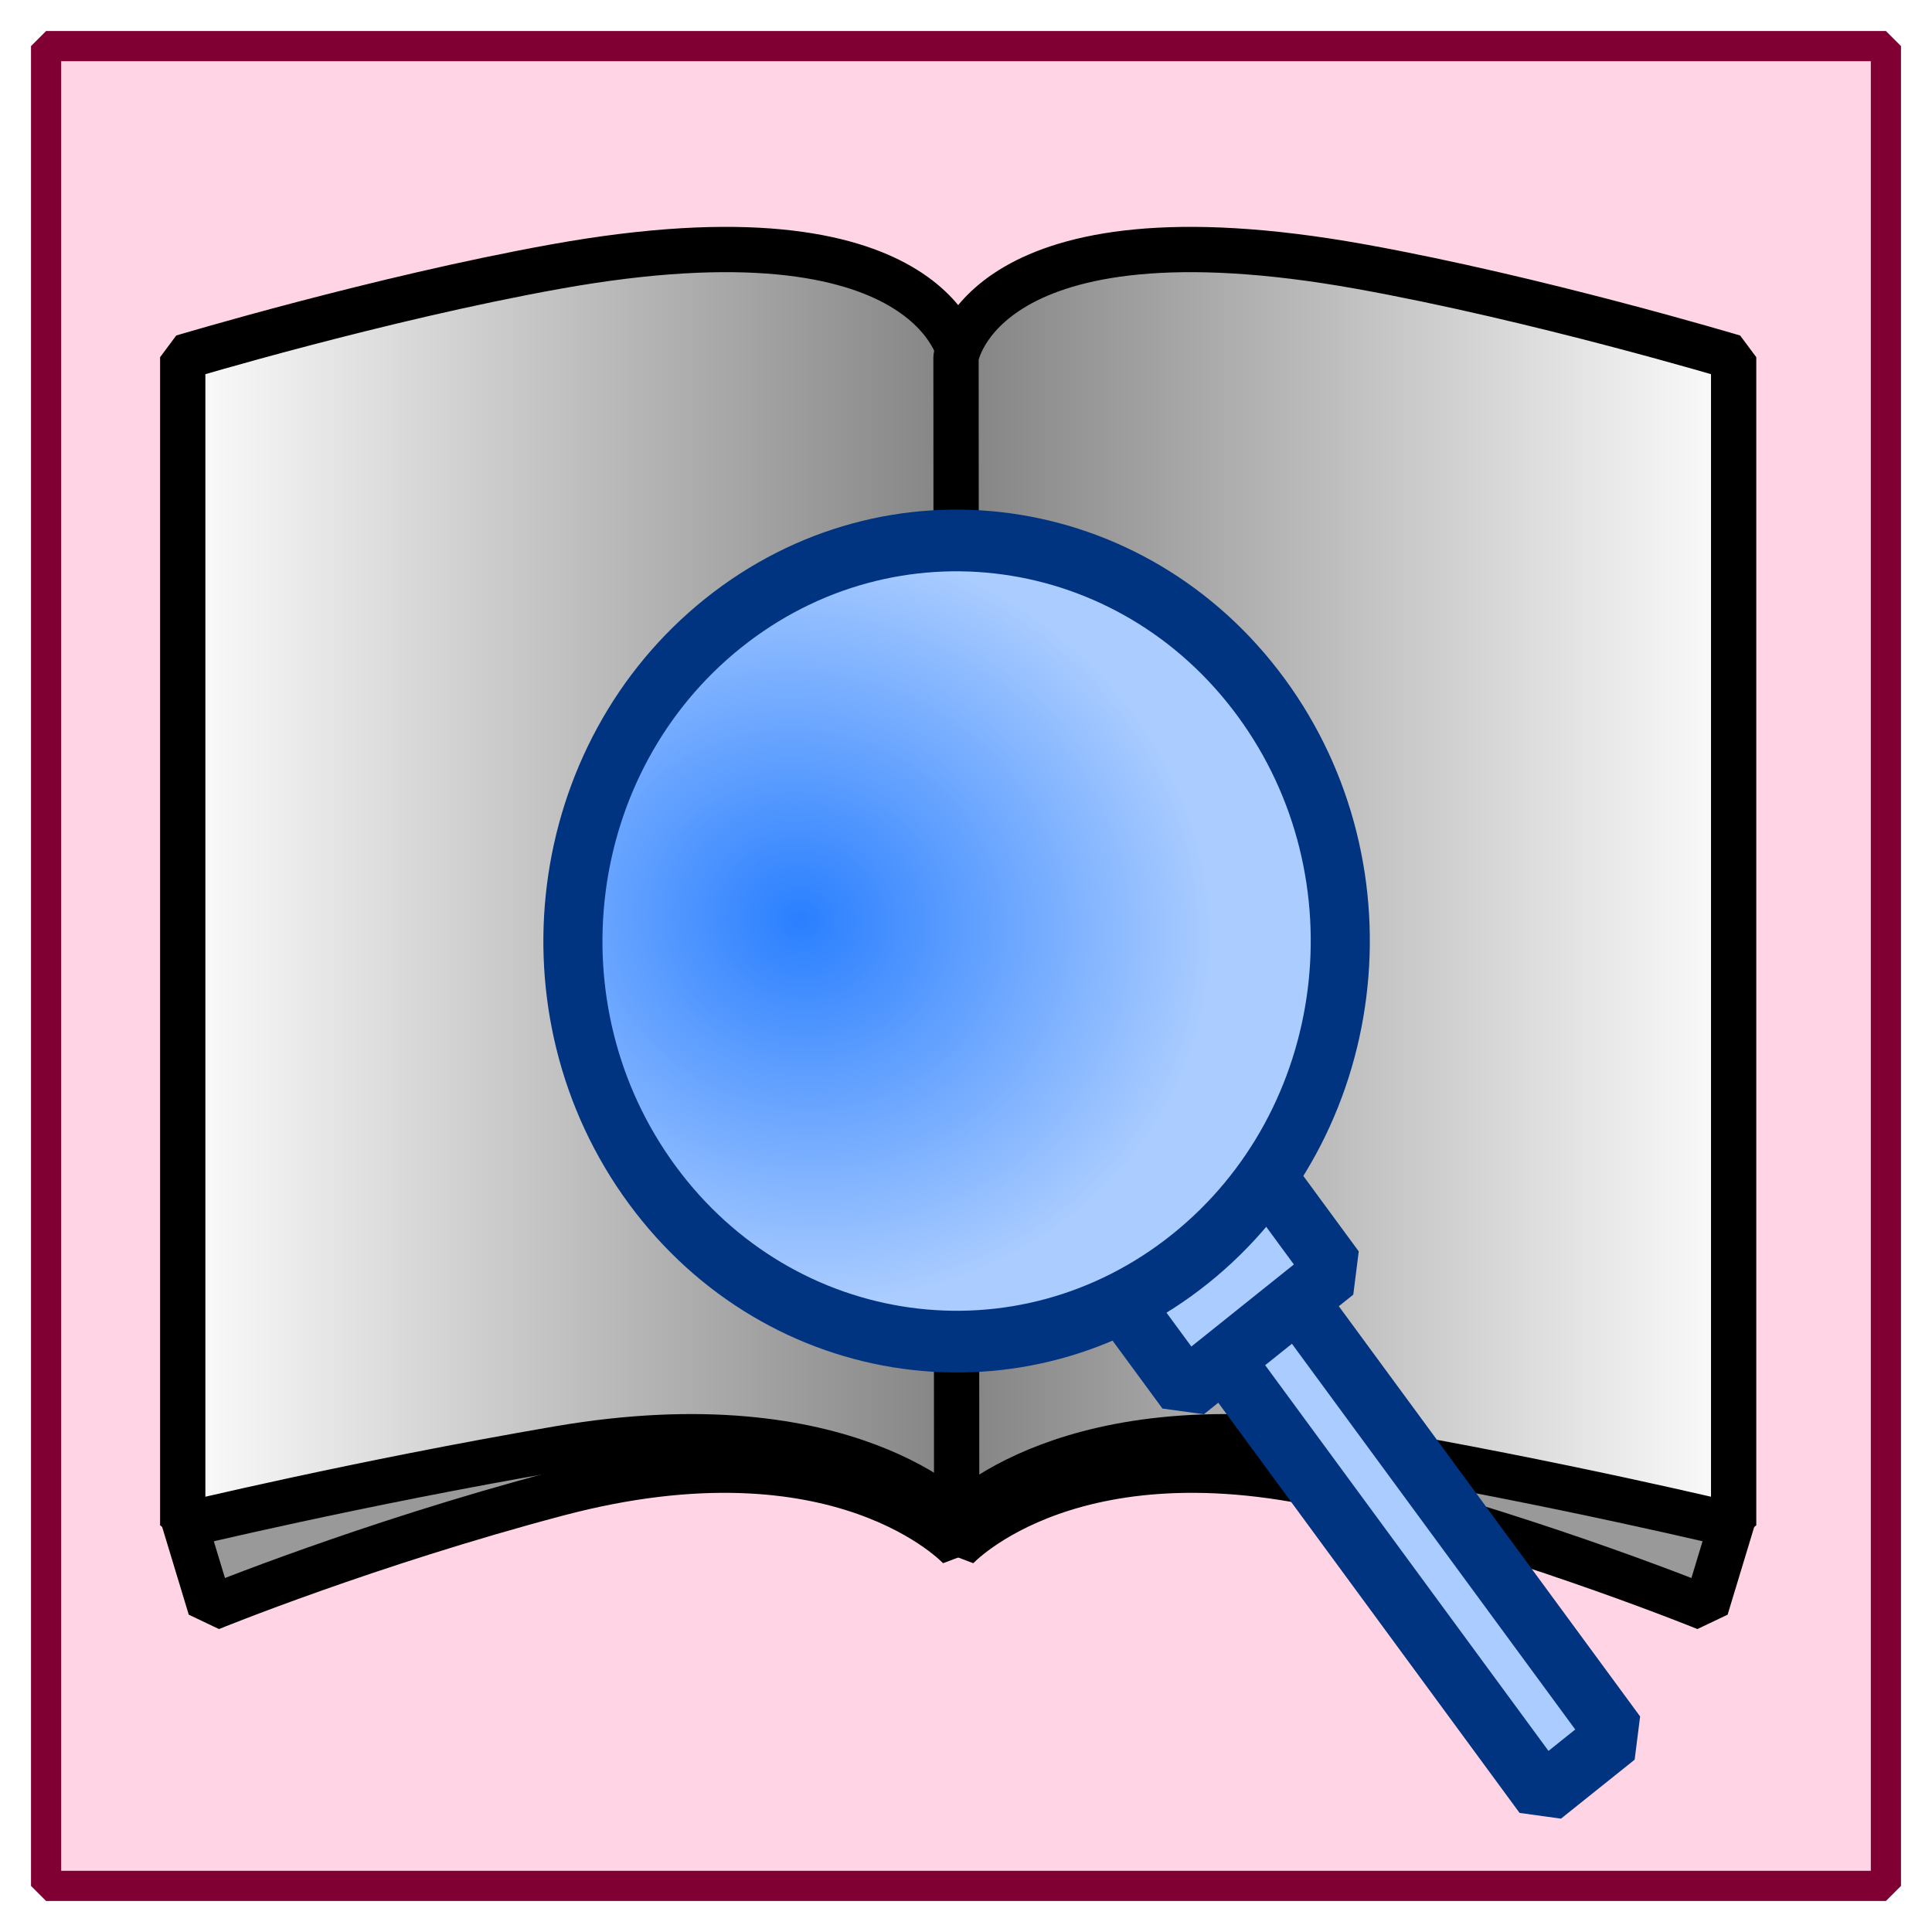
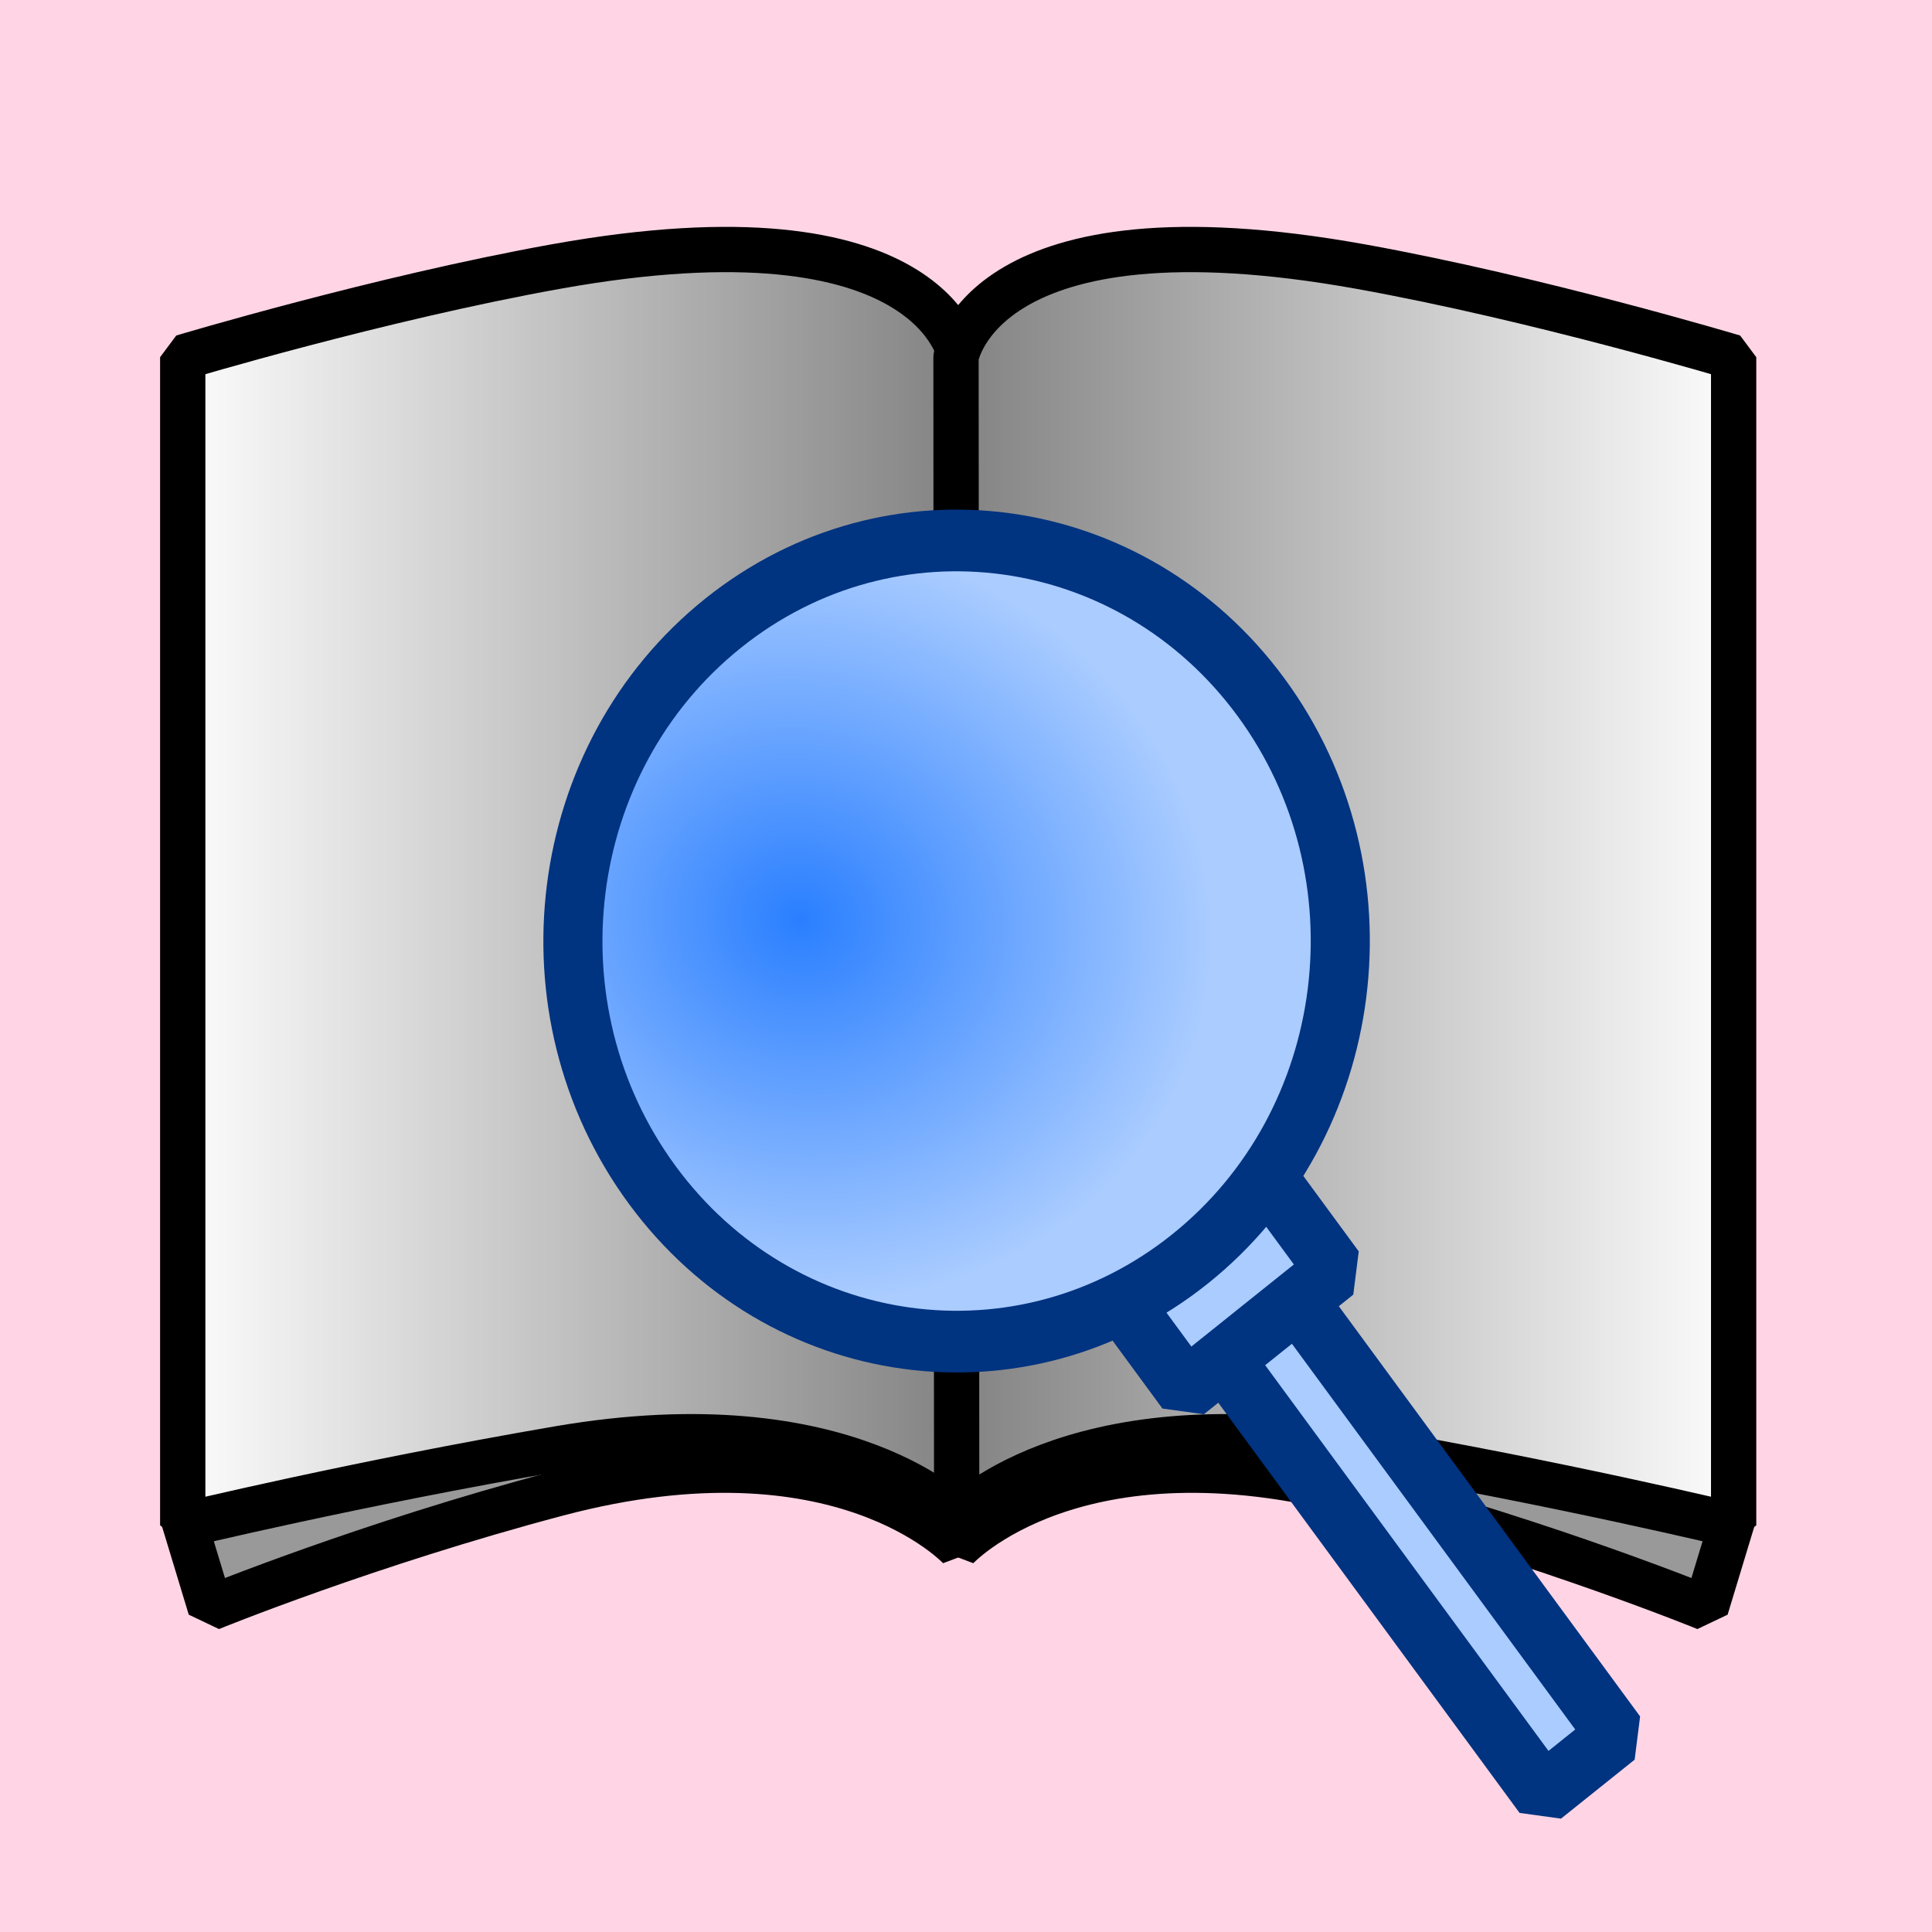
<svg xmlns="http://www.w3.org/2000/svg" width="128" height="128" version="1.1" viewBox="0 0 33.867 33.867">
  <defs>
    <linearGradient id="linearGradient1132" x1="16.499" x2="28.823" y1="15.866" y2="15.866" gradientUnits="userSpaceOnUse">
      <stop stop-color="#808080" offset="0" />
      <stop stop-color="#fff" offset="1" />
    </linearGradient>
    <linearGradient id="linearGradient1134" x1="4.77" x2="17.094" y1="15.866" y2="15.866" gradientUnits="userSpaceOnUse">
      <stop stop-color="#fff" offset="0" />
      <stop stop-color="#808080" offset="1" />
    </linearGradient>
    <radialGradient id="radialGradient1175" cx="13.063" cy="14.332" r="5.689" gradientTransform="matrix(.66709 .74497 -.6577 .58894 13.775 -3.84)" gradientUnits="userSpaceOnUse">
      <stop stop-color="#2a7fff" offset="0" />
      <stop stop-color="#acf" offset="1" />
    </radialGradient>
  </defs>
-   <g stroke-linejoin="bevel">
-     <rect x=".808" y=".808" width="32.251" height="32.251" fill="#ffd5e5" stop-color="#000000" stroke="#800033" stroke-width=".529" />
-     <g transform="matrix(1.1556 0 0 1.1556 -2.6129 -2.7844)" stroke="#000" stroke-width=".687">
+   <g>
+     <rect x="5.2474e-7" y="5.2474e-7" width="33.867" height="33.867" fill="#ffd5e5" stop-color="#000000" stroke-width="0" />
+     <g transform="matrix(1.1556 0 0 1.1556 -2.6129 -2.7844)" stroke="#000" stroke-linejoin="bevel" stroke-width=".687">
      <path d="m5.034 25.421 0.419 1.382s2.381-0.973 5.267-1.737c4.301-1.138 6.1 0.824 6.1 0.824l0.009-0.47-5.003-3.675z" fill="#999" />
      <path d="m28.558 25.421-0.419 1.382s-2.381-0.973-5.267-1.737c-4.301-1.138-6.1 0.824-6.1 0.824l-0.009-0.47 5.754-3.742z" fill="#999" />
      <path d="m16.829 7.828s-0.374-2.411-6.136-1.375c-2.681 0.482-5.66 1.375-5.66 1.375v17.719s2.641-0.638 5.712-1.164c4.386-0.75 6.074 1.089 6.074 1.089z" fill="url(#linearGradient1134)" />
      <path d="m16.763 7.828s0.374-2.411 6.136-1.375c2.681 0.482 5.66 1.375 5.66 1.375v17.719s-2.641-0.638-5.712-1.164c-4.386-0.75-6.074 1.089-6.074 1.089z" fill="url(#linearGradient1132)" />
    </g>
-     <g transform="matrix(1.0085 -.80743 .77337 1.0529 -10.228 11.576)" stroke="#003380" stroke-width=".815">
+     <g transform="matrix(1.0085 -.80743 .77337 1.0529 -10.228 11.576)" stroke="#003380" stroke-linejoin="bevel" stroke-width=".815">
      <rect x="14.16" y="21.042" width="1.28" height="8.693" fill="#acf" stop-color="#000000" />
      <rect x="13.502" y="20.929" width="2.597" height="1.569" fill="#acf" stop-color="#000000" />
      <circle cx="14.6" cy="15.869" r="5.292" fill="url(#radialGradient1175)" stop-color="#000000" />
    </g>
  </g>
</svg>
